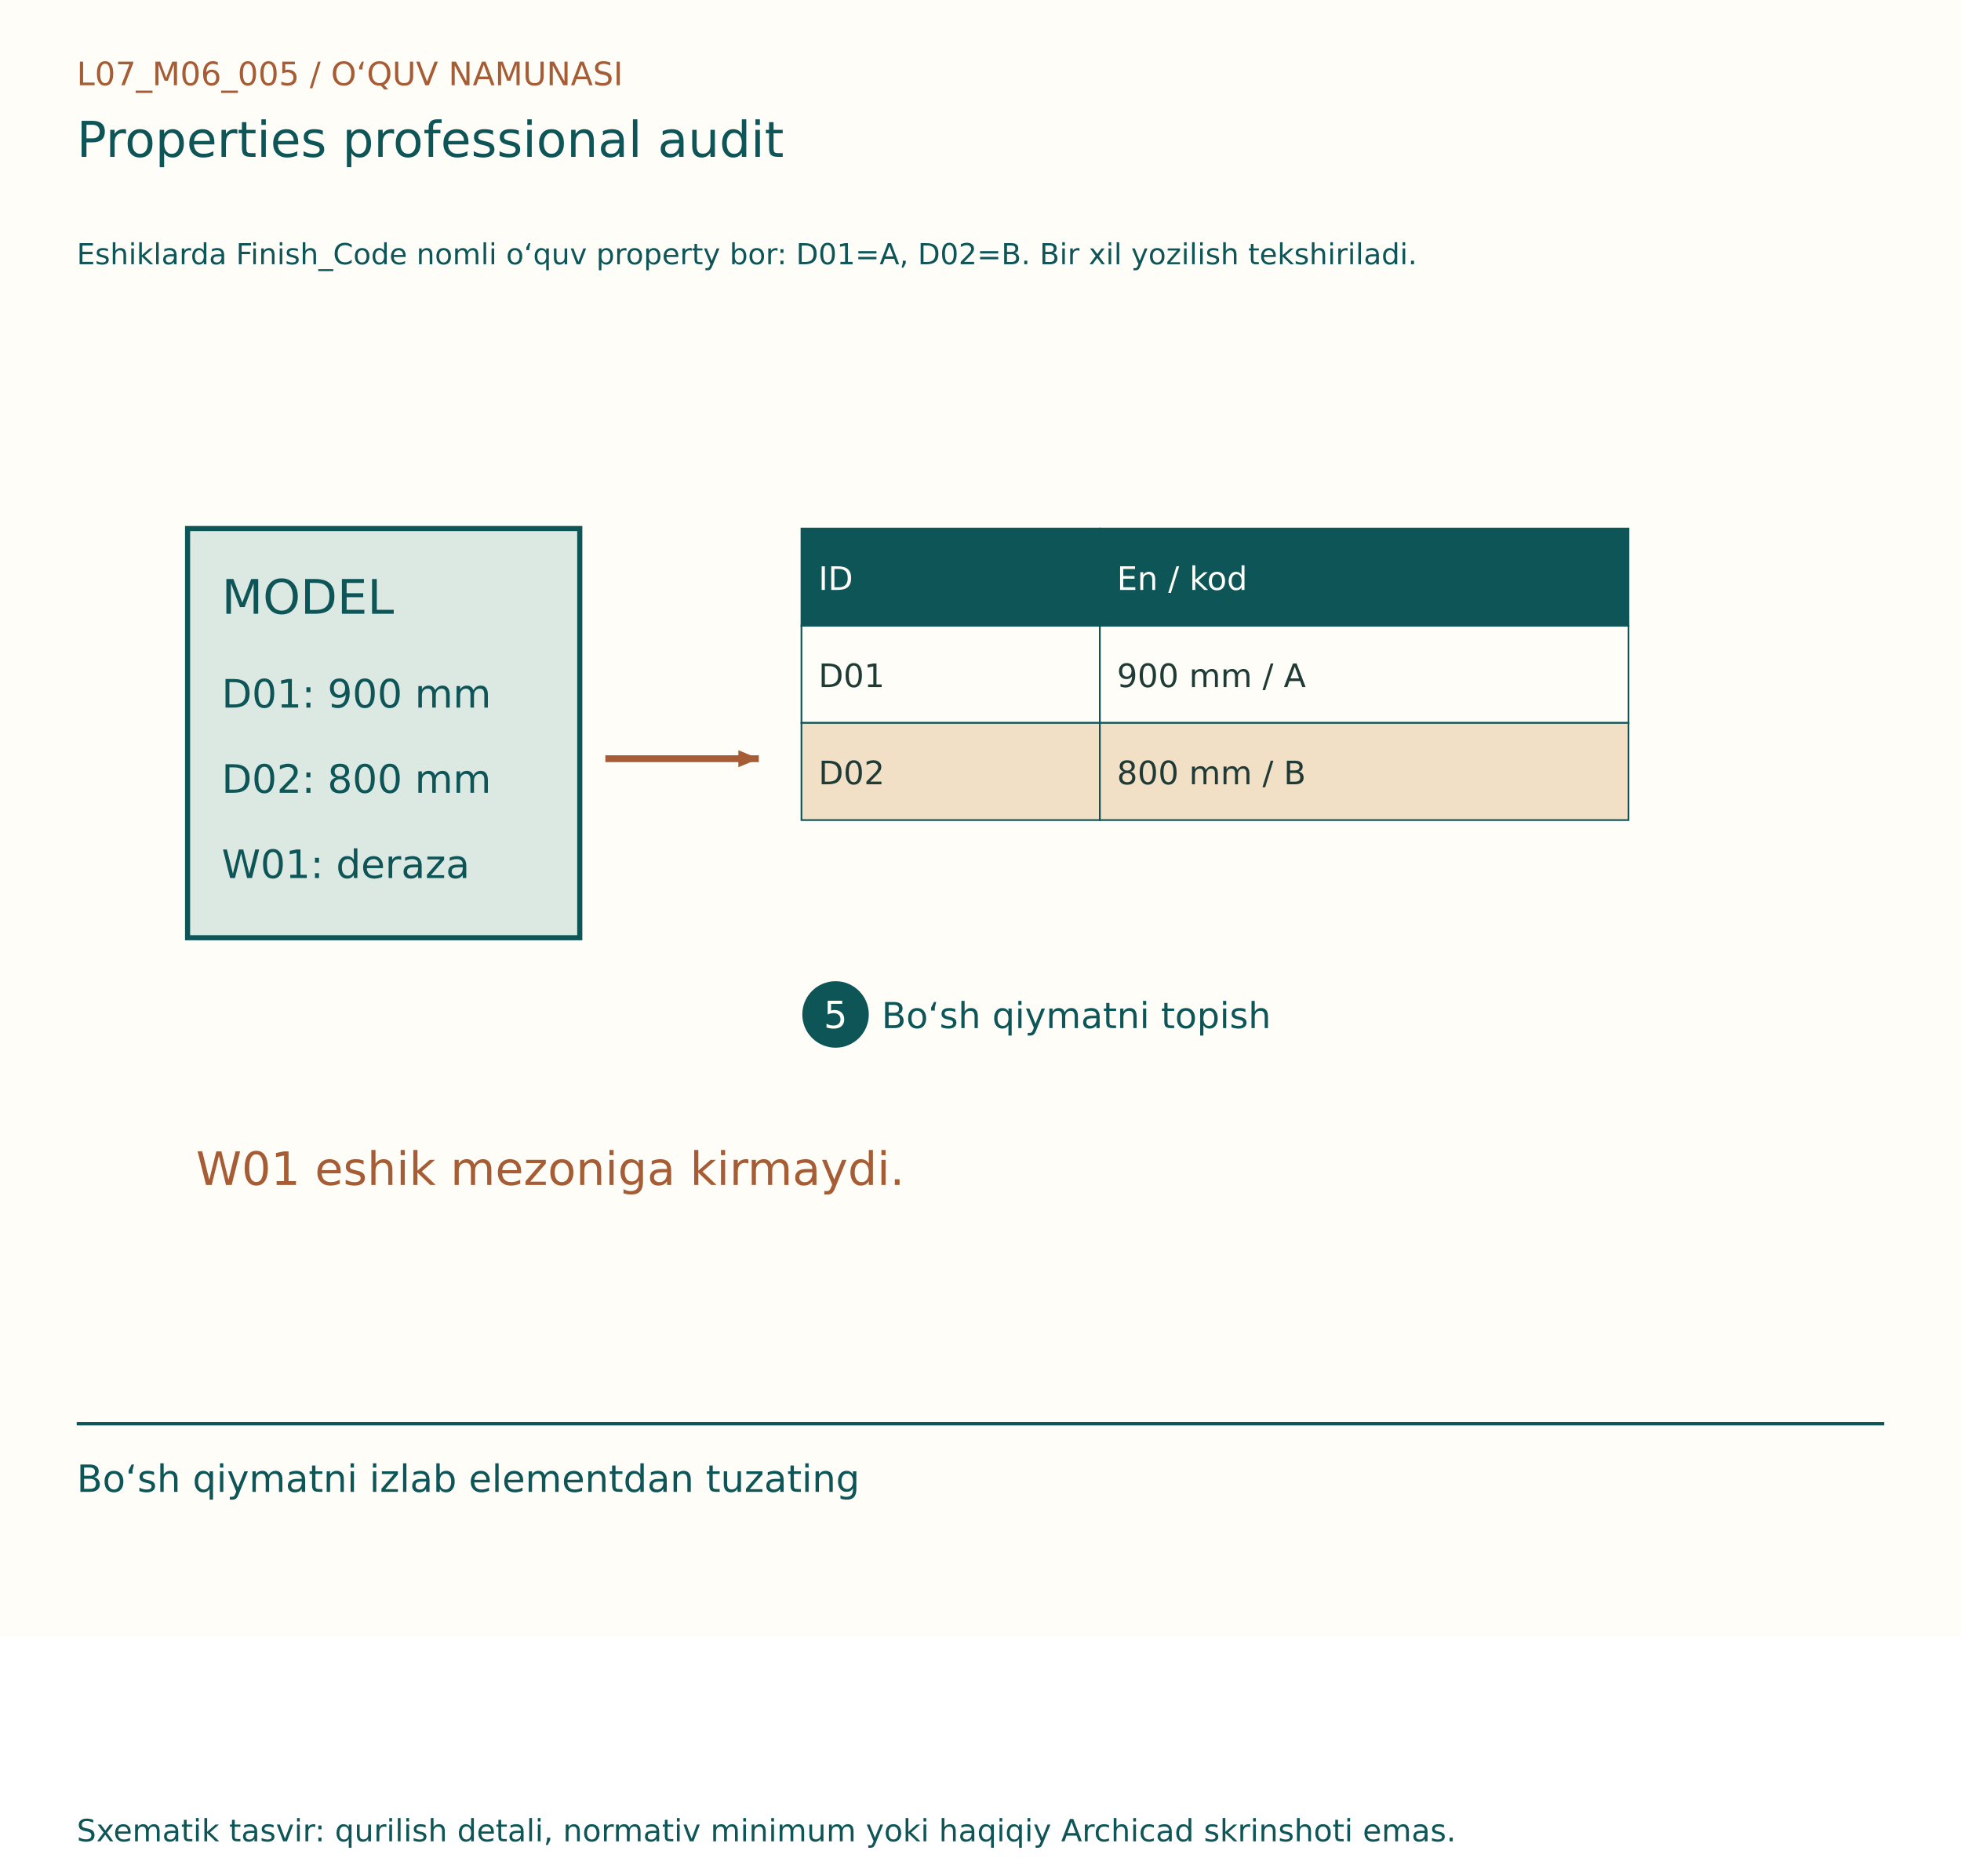
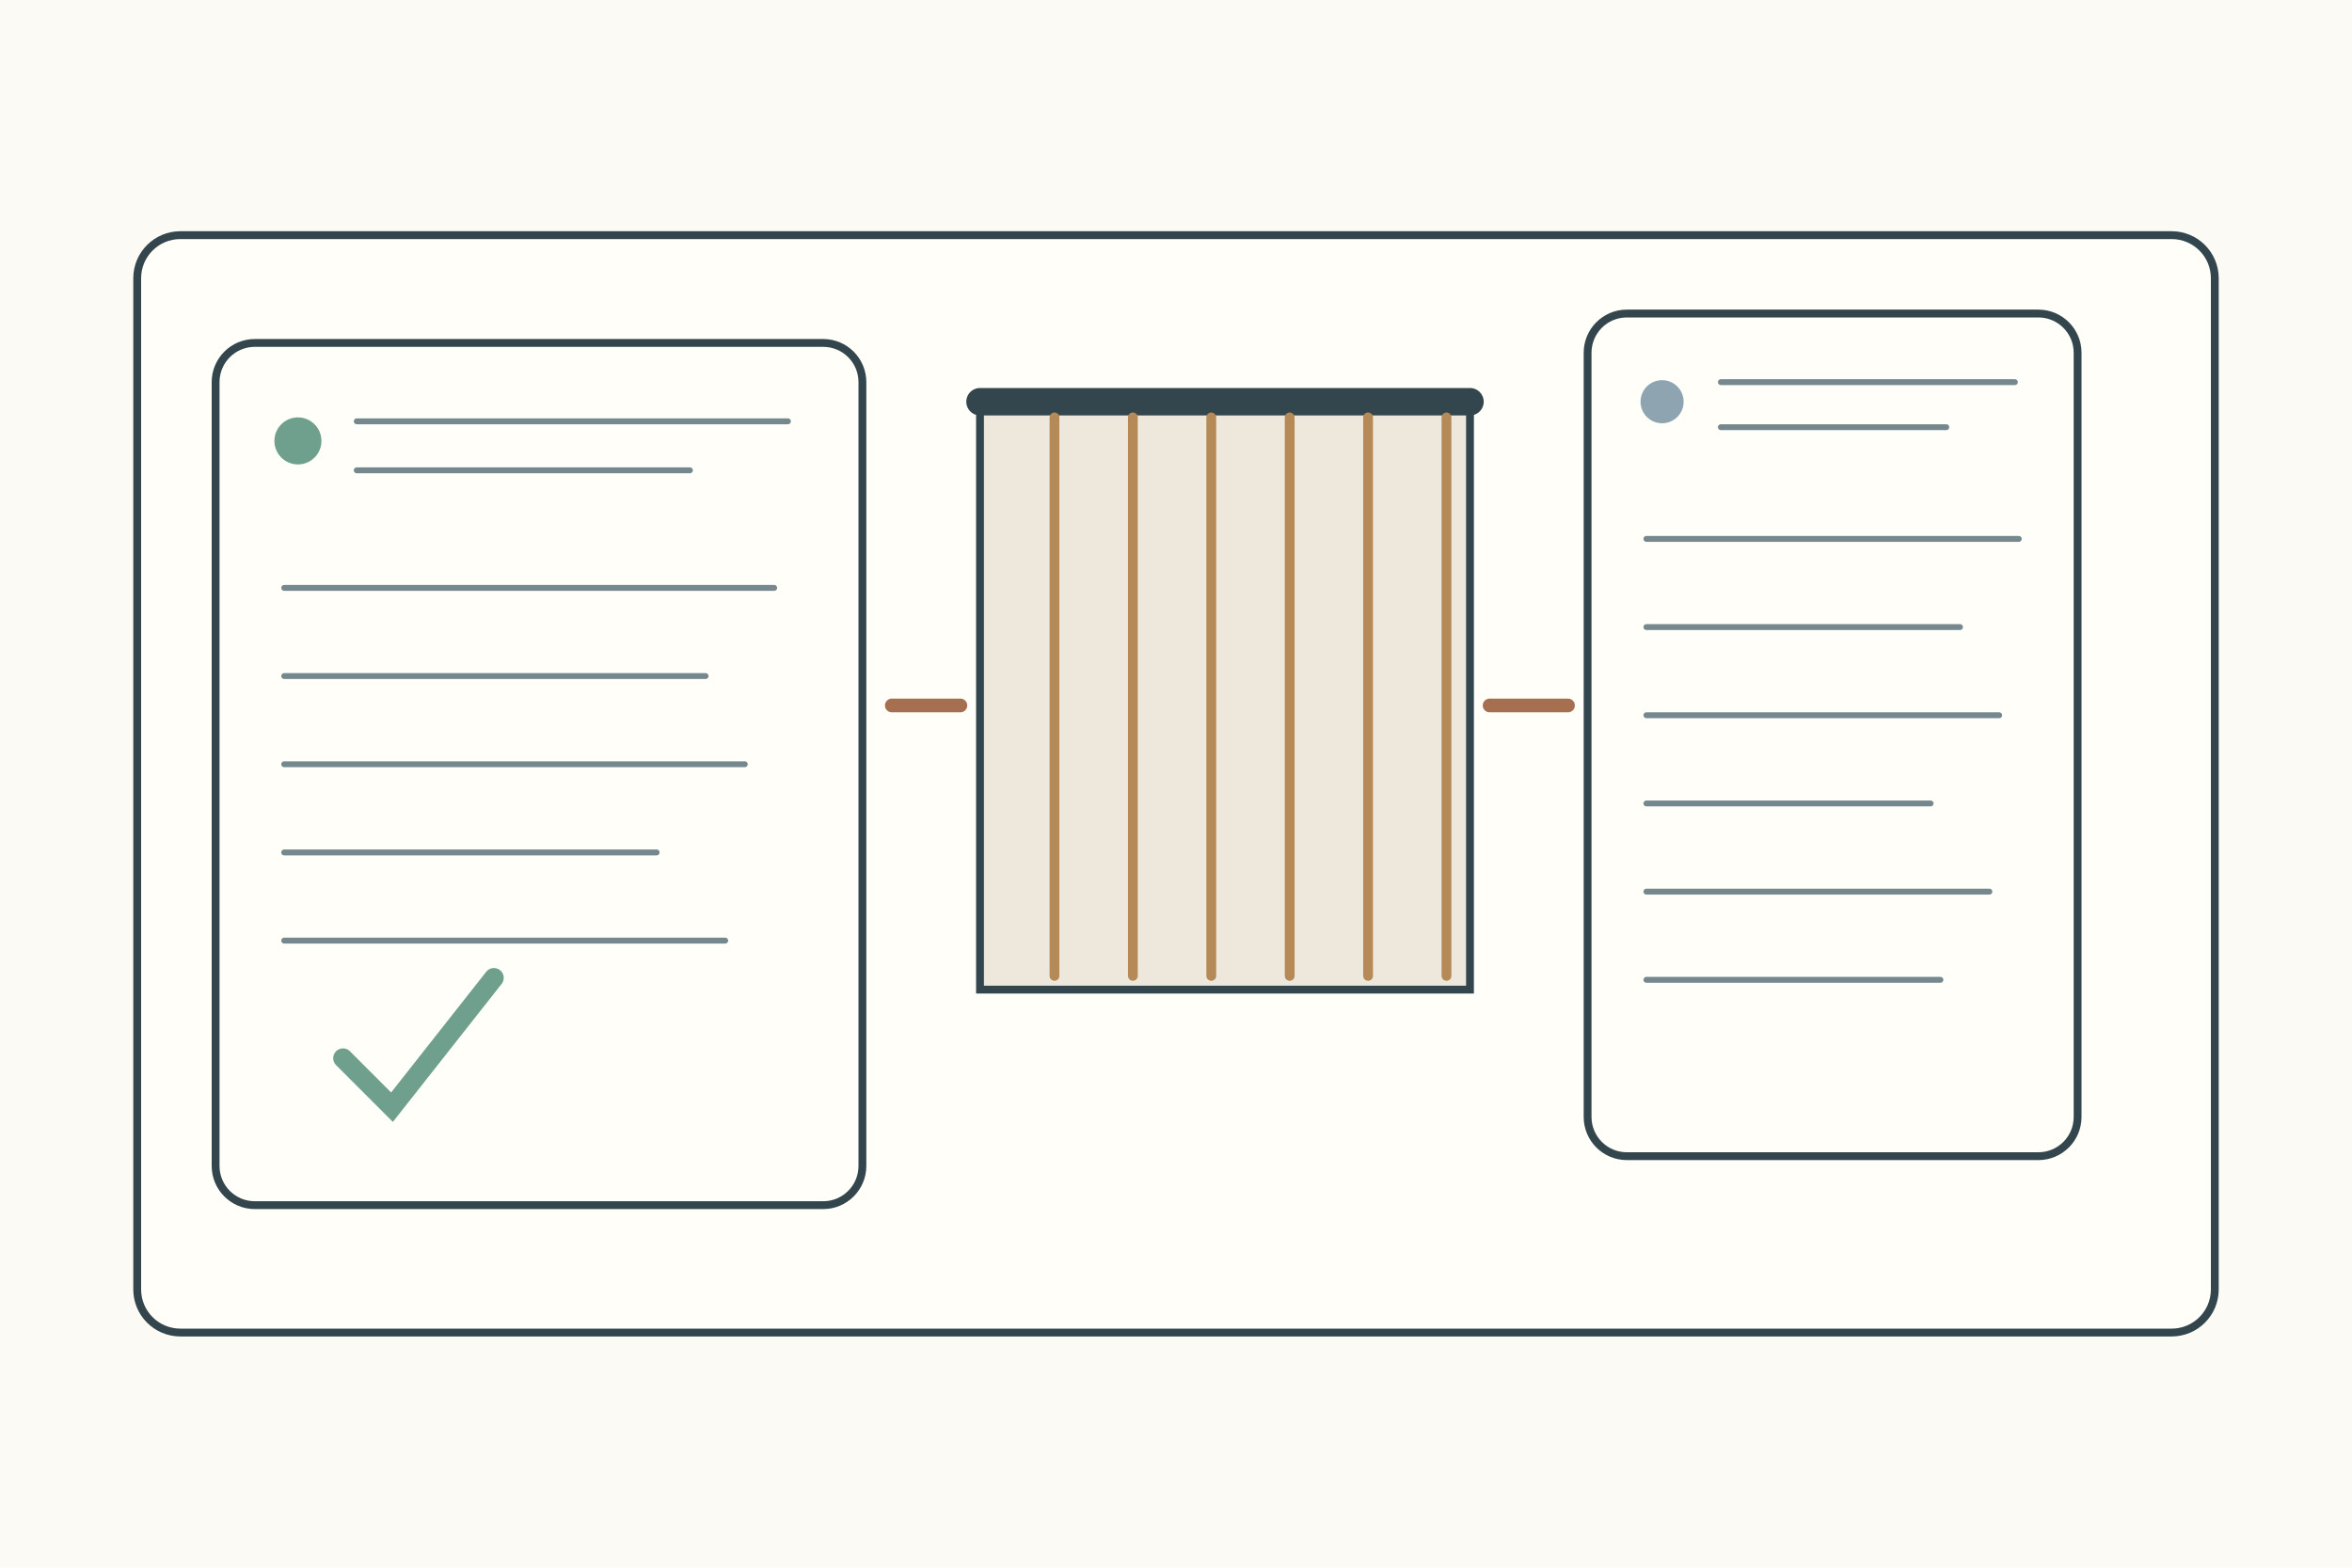
- <svg xmlns="http://www.w3.org/2000/svg" width="1150" height="1100" viewBox="0 0 1150 1100">
-   <rect width="1150" height="960" fill="#FFFDF7" />
-   <g font-family="DejaVu Sans, Segoe UI, sans-serif">
-     <text x="45" y="50" font-size="19" fill="#A65D35">L07_M06_005  /  O‘QUV NAMUNASI</text>
-     <text x="45" y="92" font-size="29" fill="#0E5558">Properties professional audit</text>
-     <text x="45" y="155" font-size="17" fill="#0E5558">Eshiklarda Finish_Code nomli o‘quv property bor: D01=A, D02=B. Bir xil yozilish tekshiriladi.</text>
-     <g transform="translate(0,80)">
-       <rect x="110" y="230" width="230" height="240" fill="#DBE9E2" stroke="#0E5558" stroke-width="3" />
-       <text x="130" y="280" font-size="28" fill="#0E5558">MODEL</text>
-       <text x="130" y="335" font-size="23" fill="#0E5558">D01: 900 mm</text>
-       <text x="130" y="385" font-size="23" fill="#0E5558">D02: 800 mm</text>
-       <text x="130" y="435" font-size="23" fill="#0E5558">W01: deraza</text>
-       <line x1="355" y1="365" x2="445" y2="365" stroke="#A65D35" stroke-width="4" />
-       <path d="M445, 365 l-12,-5 l0,10 Z" fill="#A65D35" transform="rotate(0.0 445 365)" />
-       <rect x="470" y="230" width="175" height="57" fill="#0E5558" stroke="#0E5558" stroke-width="1" />
-       <text x="480" y="266" font-size="19" fill="#FFFDF7">ID</text>
-       <rect x="645" y="230" width="310" height="57" fill="#0E5558" stroke="#0E5558" stroke-width="1" />
-       <text x="655" y="266" font-size="19" fill="#FFFDF7">En / kod</text>
-       <rect x="470" y="287" width="175" height="57" fill="#FFFDF7" stroke="#0E5558" stroke-width="1" />
-       <text x="480" y="323" font-size="19" fill="#203B36">D01</text>
-       <rect x="645" y="287" width="310" height="57" fill="#FFFDF7" stroke="#0E5558" stroke-width="1" />
-       <text x="655" y="323" font-size="19" fill="#203B36">900 mm / A</text>
-       <rect x="470" y="344" width="175" height="57" fill="#F1DFC6" stroke="#0E5558" stroke-width="1" />
-       <text x="480" y="380" font-size="19" fill="#203B36">D02</text>
-       <rect x="645" y="344" width="310" height="57" fill="#F1DFC6" stroke="#0E5558" stroke-width="1" />
-       <text x="655" y="380" font-size="19" fill="#203B36">800 mm / B</text>
-       <circle cx="490" cy="515" r="18" fill="#0E5558" stroke="#0E5558" stroke-width="3" />
-       <text x="483" y="523" font-size="22" fill="#FFFDF7">5</text>
-       <text x="517" y="523" font-size="21" fill="#0E5558">Bo‘sh qiymatni topish</text>
-       <text x="115" y="615" font-size="27" fill="#A65D35">W01 eshik mezoniga kirmaydi.</text>
+ <svg xmlns="http://www.w3.org/2000/svg" width="1200" height="800">
+   <rect width="1200" height="800" fill="#fbfaf4" />
+   <g stroke="#34464d" stroke-width="4" fill="none" stroke-linecap="round">
+     <rect x="70" y="120" width="1060" height="560" rx="22" fill="#fffef9" />
+     <g transform="translate(110 175)">
+       <rect width="330" height="440" rx="20" fill="#fffef9" />
+       <circle cx="42" cy="50" r="12" fill="#6f9f8d" stroke="none" />
+       <path d="M72 40h220M72 65h170M35 125h250M35 170h215M35 215h235M35 260h190M35 305h225" stroke="#75888d" stroke-width="3" />
+       <path d="M65 365l25 25 52-66" stroke="#6f9f8d" stroke-width="10" />
    </g>
-     <line x1="45" y1="835" x2="1105" y2="835" stroke="#0E5558" stroke-width="2" />
-     <text x="45" y="875" font-size="22" fill="#0E5558">Bo‘sh qiymatni izlab elementdan tuzating</text>
-     <text x="45" y="1080" font-size="18" fill="#0E5558">Sxematik tasvir: qurilish detali, normativ minimum yoki haqiqiy Archicad skrinshoti emas.</text>
+     <g transform="translate(500 205)">
+       <rect width="250" height="300" fill="#eee8dc" />
+       <path d="M0 0h250" stroke-width="14" />
+       <path d="M38 8v285M78 8v285M118 8v285M158 8v285M198 8v285 M238 8v285" stroke="#b58a57" stroke-width="5" />
+     </g>
+     <g transform="translate(810 160)">
+       <rect width="250" height="430" rx="20" fill="#fffef9" />
+       <circle cx="38" cy="45" r="11" fill="#8ea4b0" stroke="none" />
+       <path d="M68 35h150M68 58h115M30 115h190M30 160h160M30 205h180M30 250h145M30 295h175M30 340h150" stroke="#75888d" stroke-width="3" />
+     </g>
+     <path d="M455 360h35M760 360h40" stroke="#a66f50" stroke-width="7" />
  </g>
</svg>
